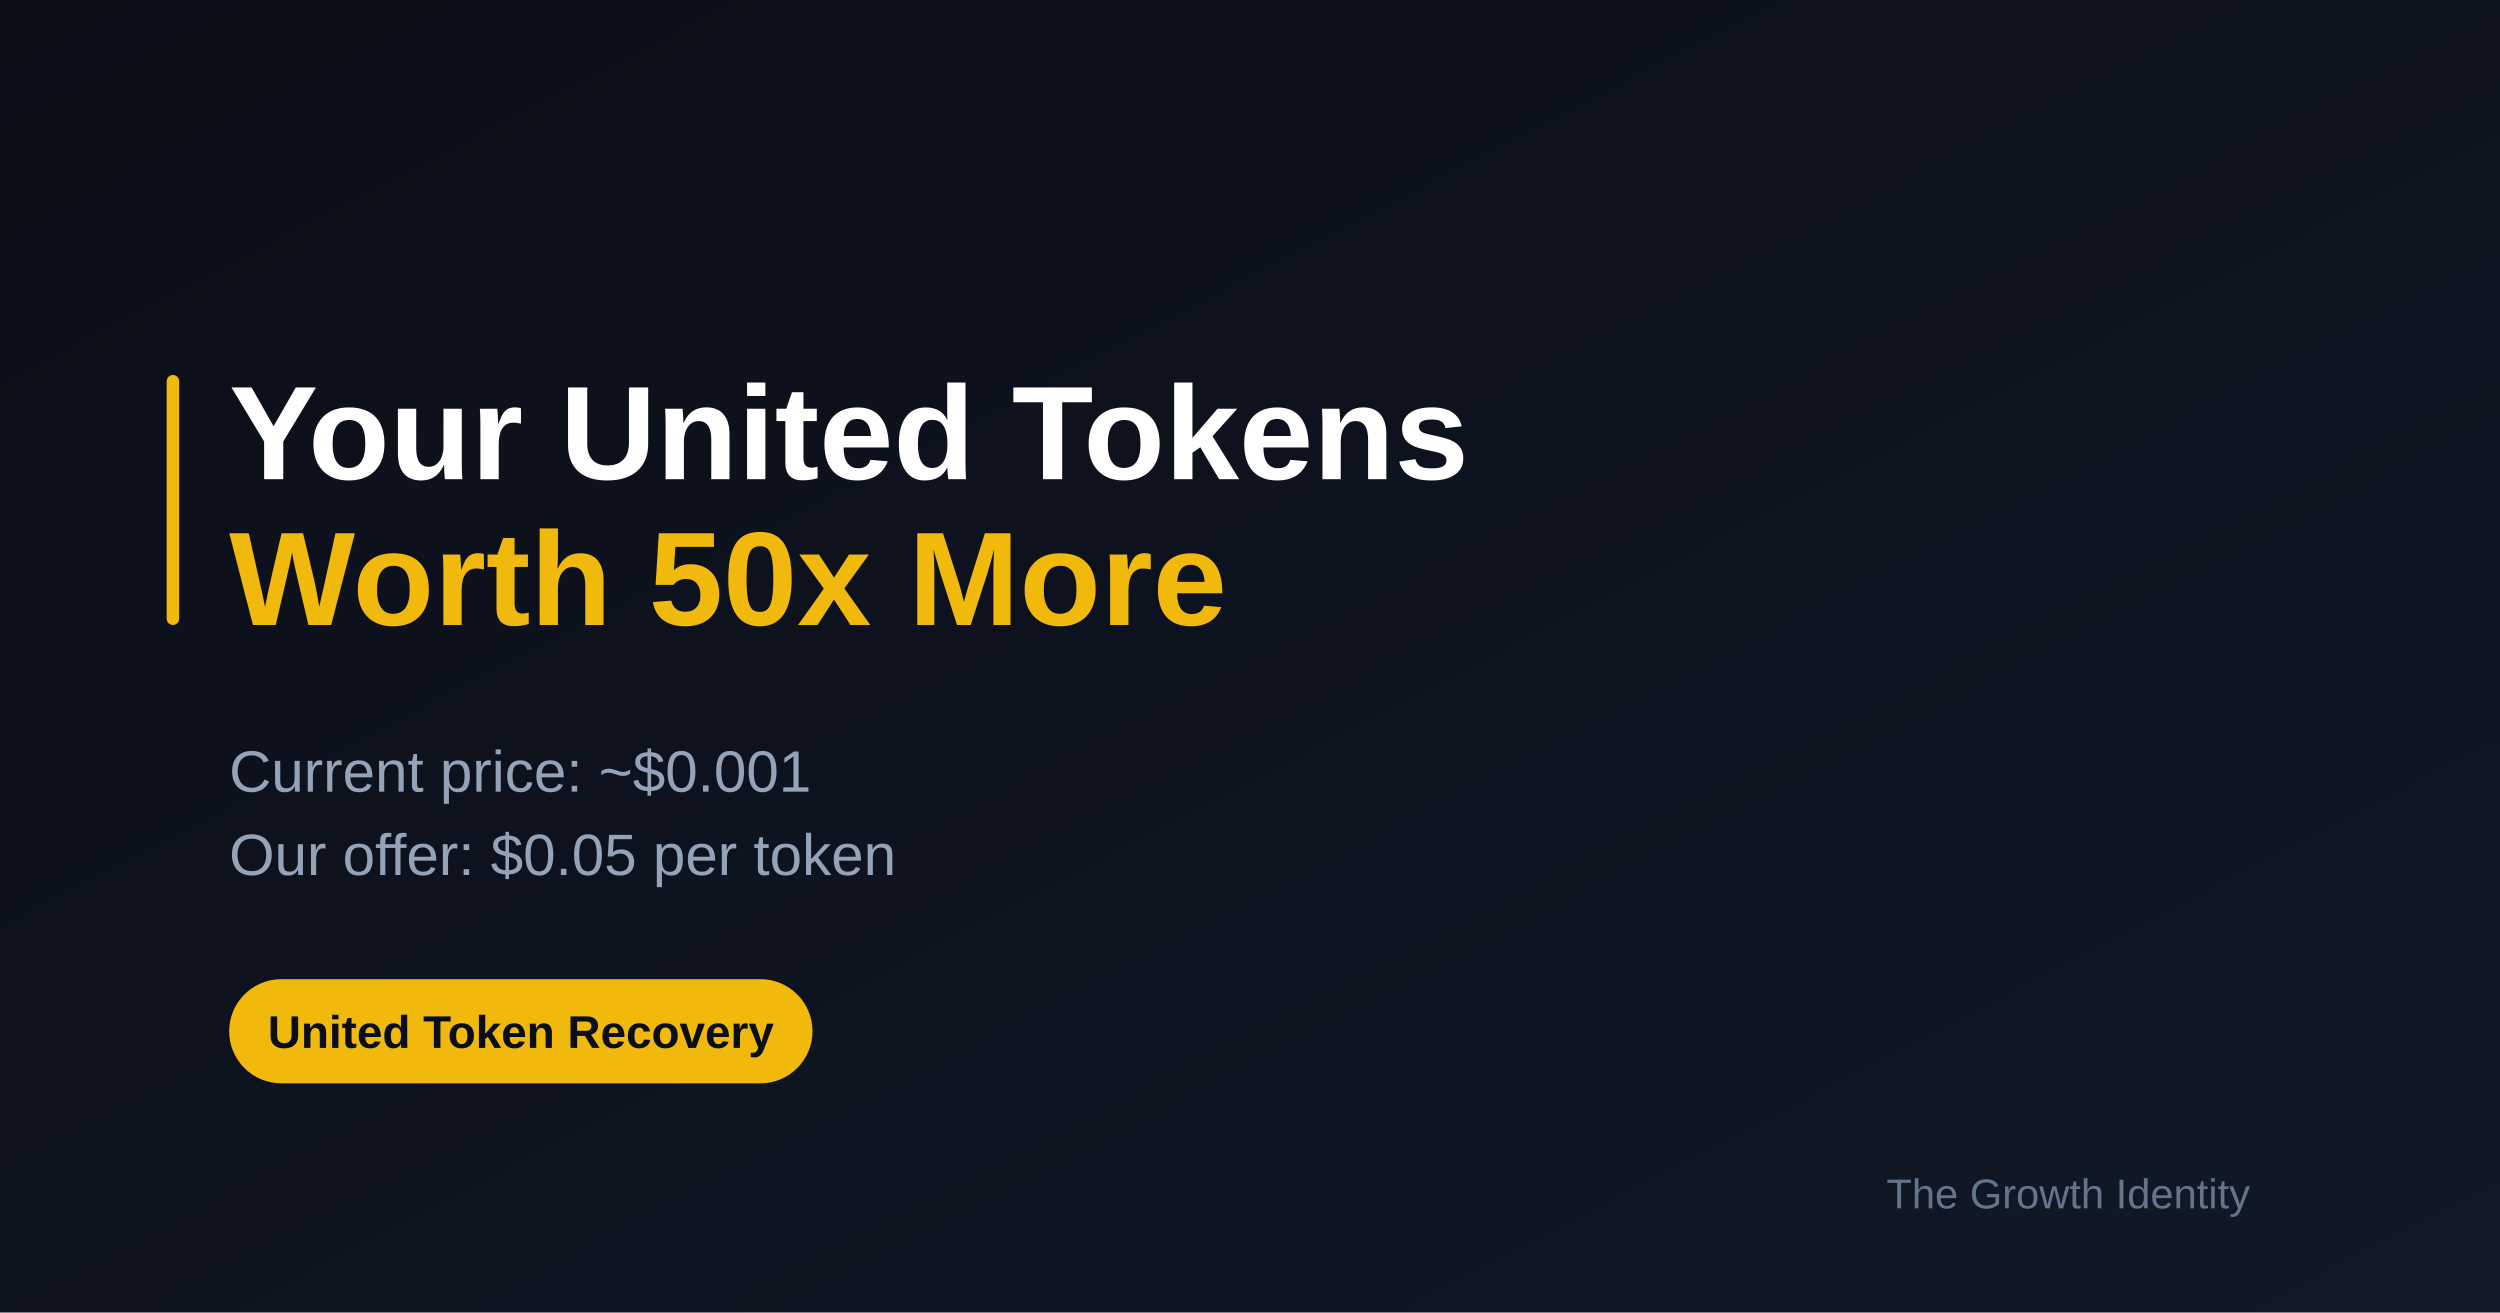
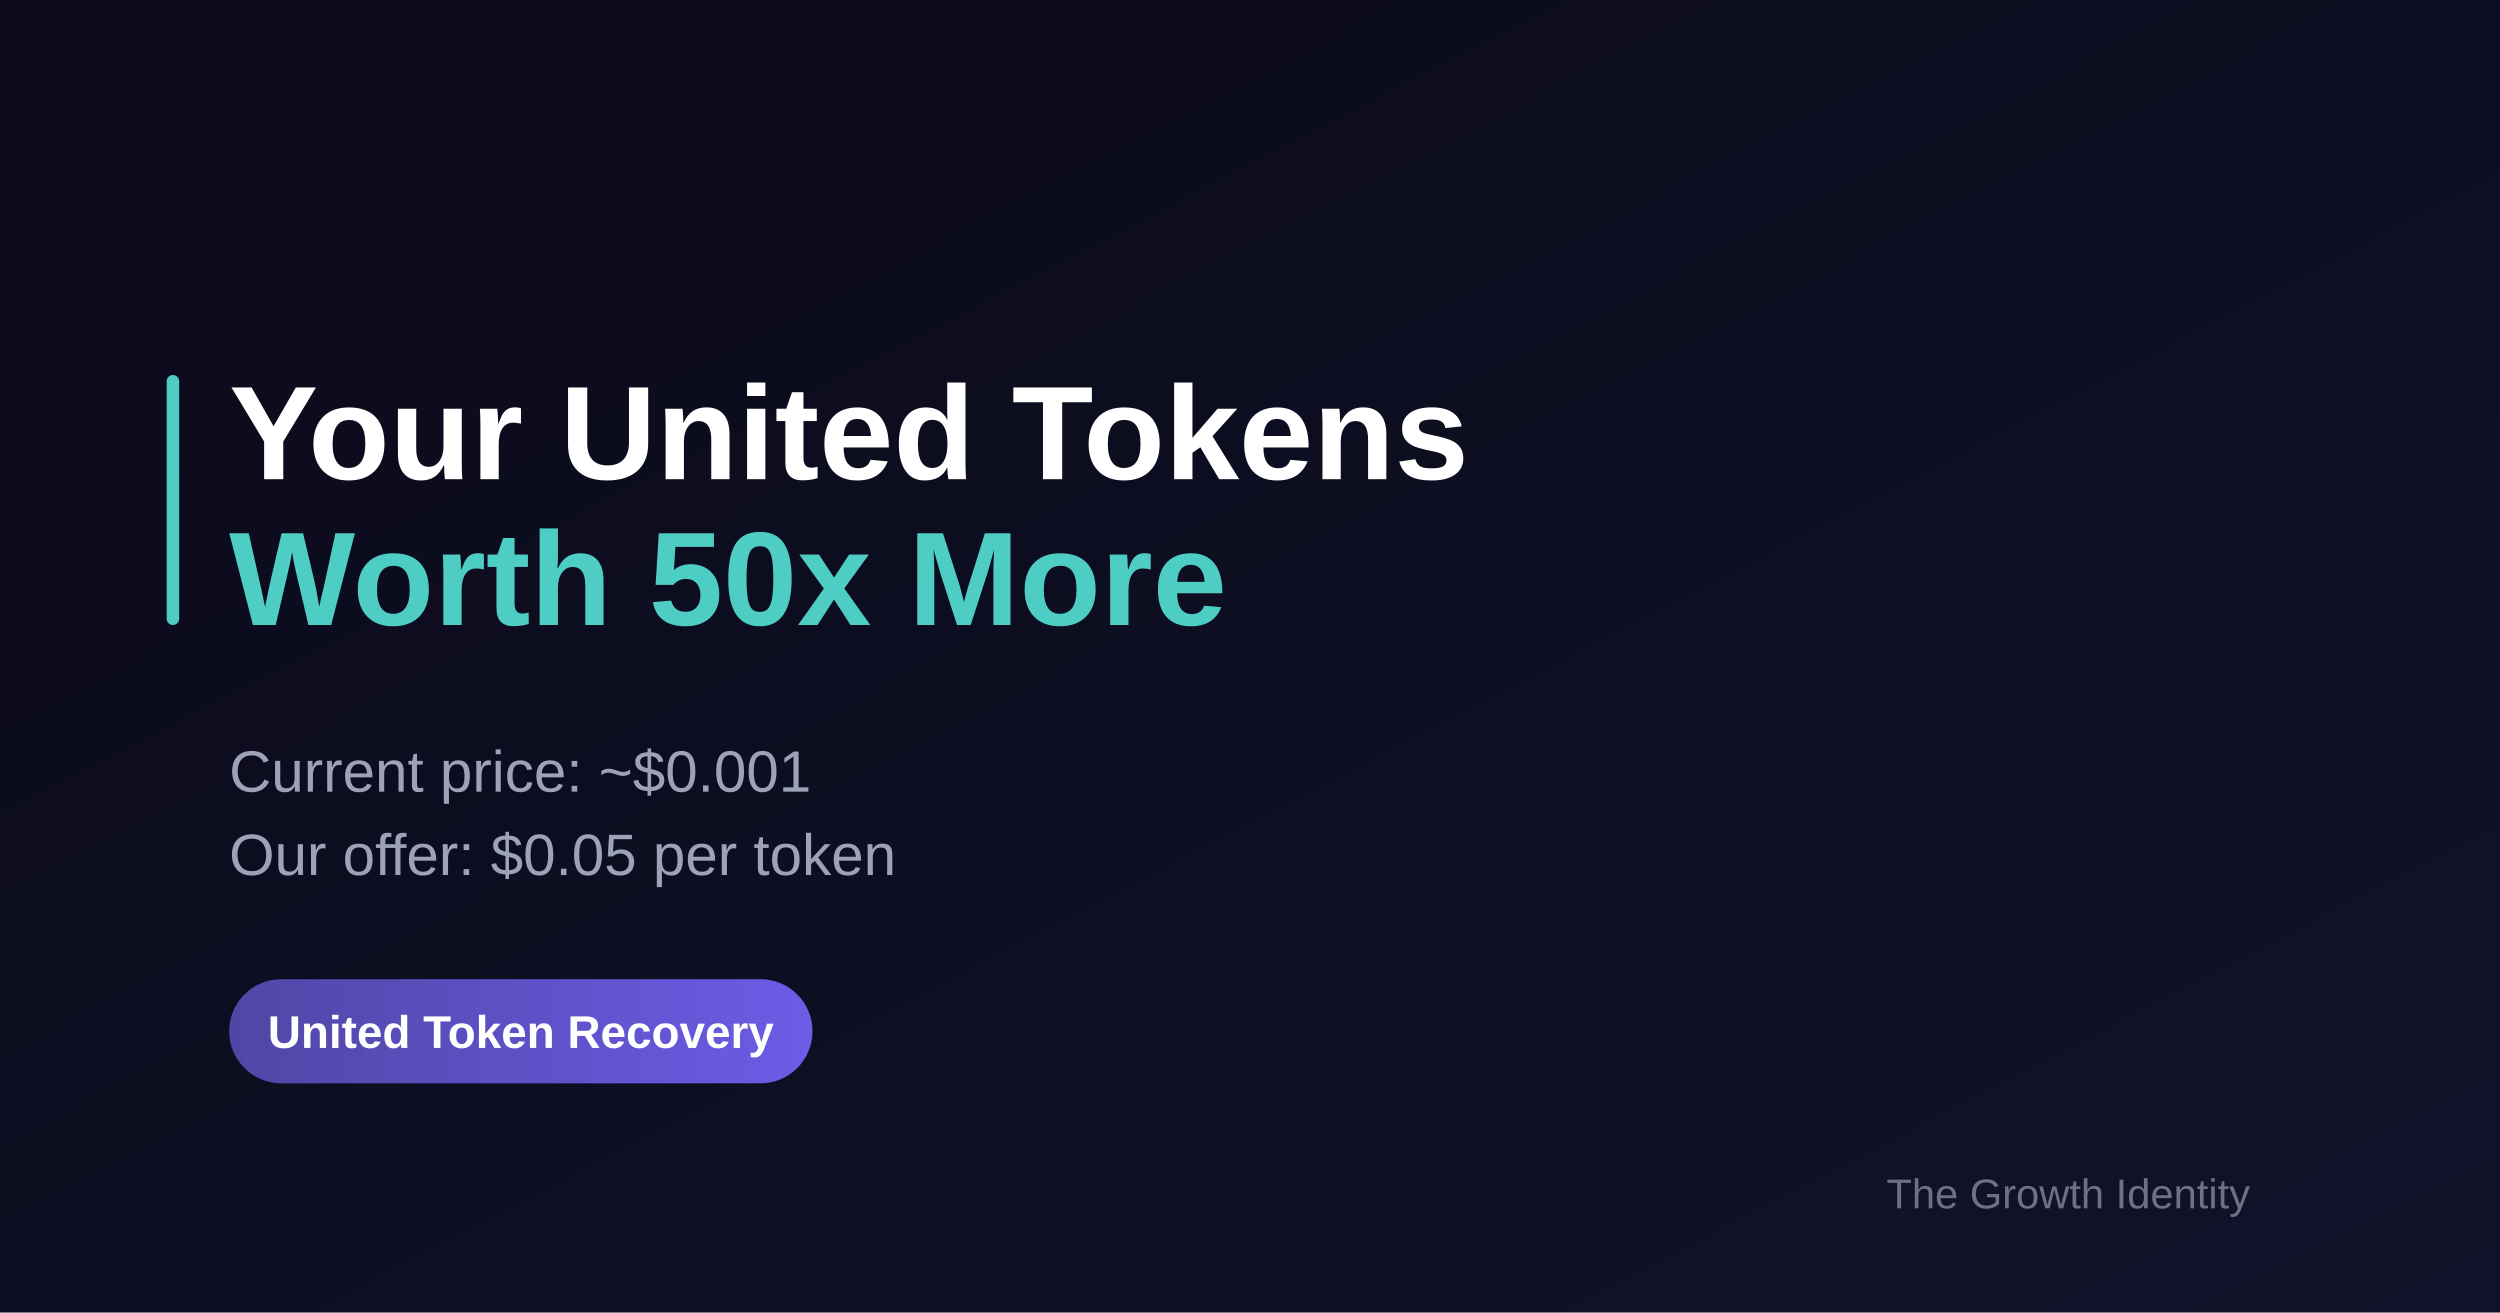
<svg xmlns="http://www.w3.org/2000/svg" width="1200" height="630">
  <defs>
    <linearGradient id="bg" x1="0%" y1="0%" x2="100%" y2="100%">
-       <stop offset="0%" style="stop-color:#0a0e17" />
-       <stop offset="100%" style="stop-color:#111827" />
+       <stop offset="0%" style="stop-color:#0a0a1a" />
+       <stop offset="100%" style="stop-color:#12122a" />
+     </linearGradient>
+     <linearGradient id="accent" x1="0%" y1="0%" x2="100%" y2="0%">
+       <stop offset="0%" style="stop-color:#5046a5" />
+       <stop offset="100%" style="stop-color:#6c5ce7" />
    </linearGradient>
  </defs>
  <rect width="1200" height="630" fill="url(#bg)" />
-   <rect x="80" y="180" width="6" height="120" rx="3" fill="#f0b90b" />
+   <rect x="80" y="180" width="6" height="120" rx="3" fill="#4ecdc4" />
  <text x="110" y="230" font-family="Arial, sans-serif" font-size="64" font-weight="bold" fill="#ffffff">Your United Tokens</text>
-   <text x="110" y="300" font-family="Arial, sans-serif" font-size="64" font-weight="bold" fill="#f0b90b">Worth 50x More</text>
-   <text x="110" y="380" font-family="Arial, sans-serif" font-size="28" fill="#94a3b8">Current price: ~$0.001</text>
-   <text x="110" y="420" font-family="Arial, sans-serif" font-size="28" fill="#94a3b8">Our offer: $0.05 per token</text>
-   <rect x="110" y="470" width="280" height="50" rx="25" fill="#f0b90b" />
-   <text x="250" y="503" font-family="Arial, sans-serif" font-size="22" font-weight="bold" fill="#0a0e17" text-anchor="middle">United Token Recovery</text>
-   <text x="1080" y="580" font-family="Arial, sans-serif" font-size="20" fill="#64748b" text-anchor="end">The Growth Identity</text>
+   <text x="110" y="300" font-family="Arial, sans-serif" font-size="64" font-weight="bold" fill="#4ecdc4">Worth 50x More</text>
+   <text x="110" y="380" font-family="Arial, sans-serif" font-size="28" fill="#9ca3b8">Current price: ~$0.001</text>
+   <text x="110" y="420" font-family="Arial, sans-serif" font-size="28" fill="#9ca3b8">Our offer: $0.05 per token</text>
+   <rect x="110" y="470" width="280" height="50" rx="25" fill="url(#accent)" />
+   <text x="250" y="503" font-family="Arial, sans-serif" font-size="22" font-weight="bold" fill="#ffffff" text-anchor="middle">United Token Recovery</text>
+   <text x="1080" y="580" font-family="Arial, sans-serif" font-size="20" fill="#6b7280" text-anchor="end">The Growth Identity</text>
</svg>
